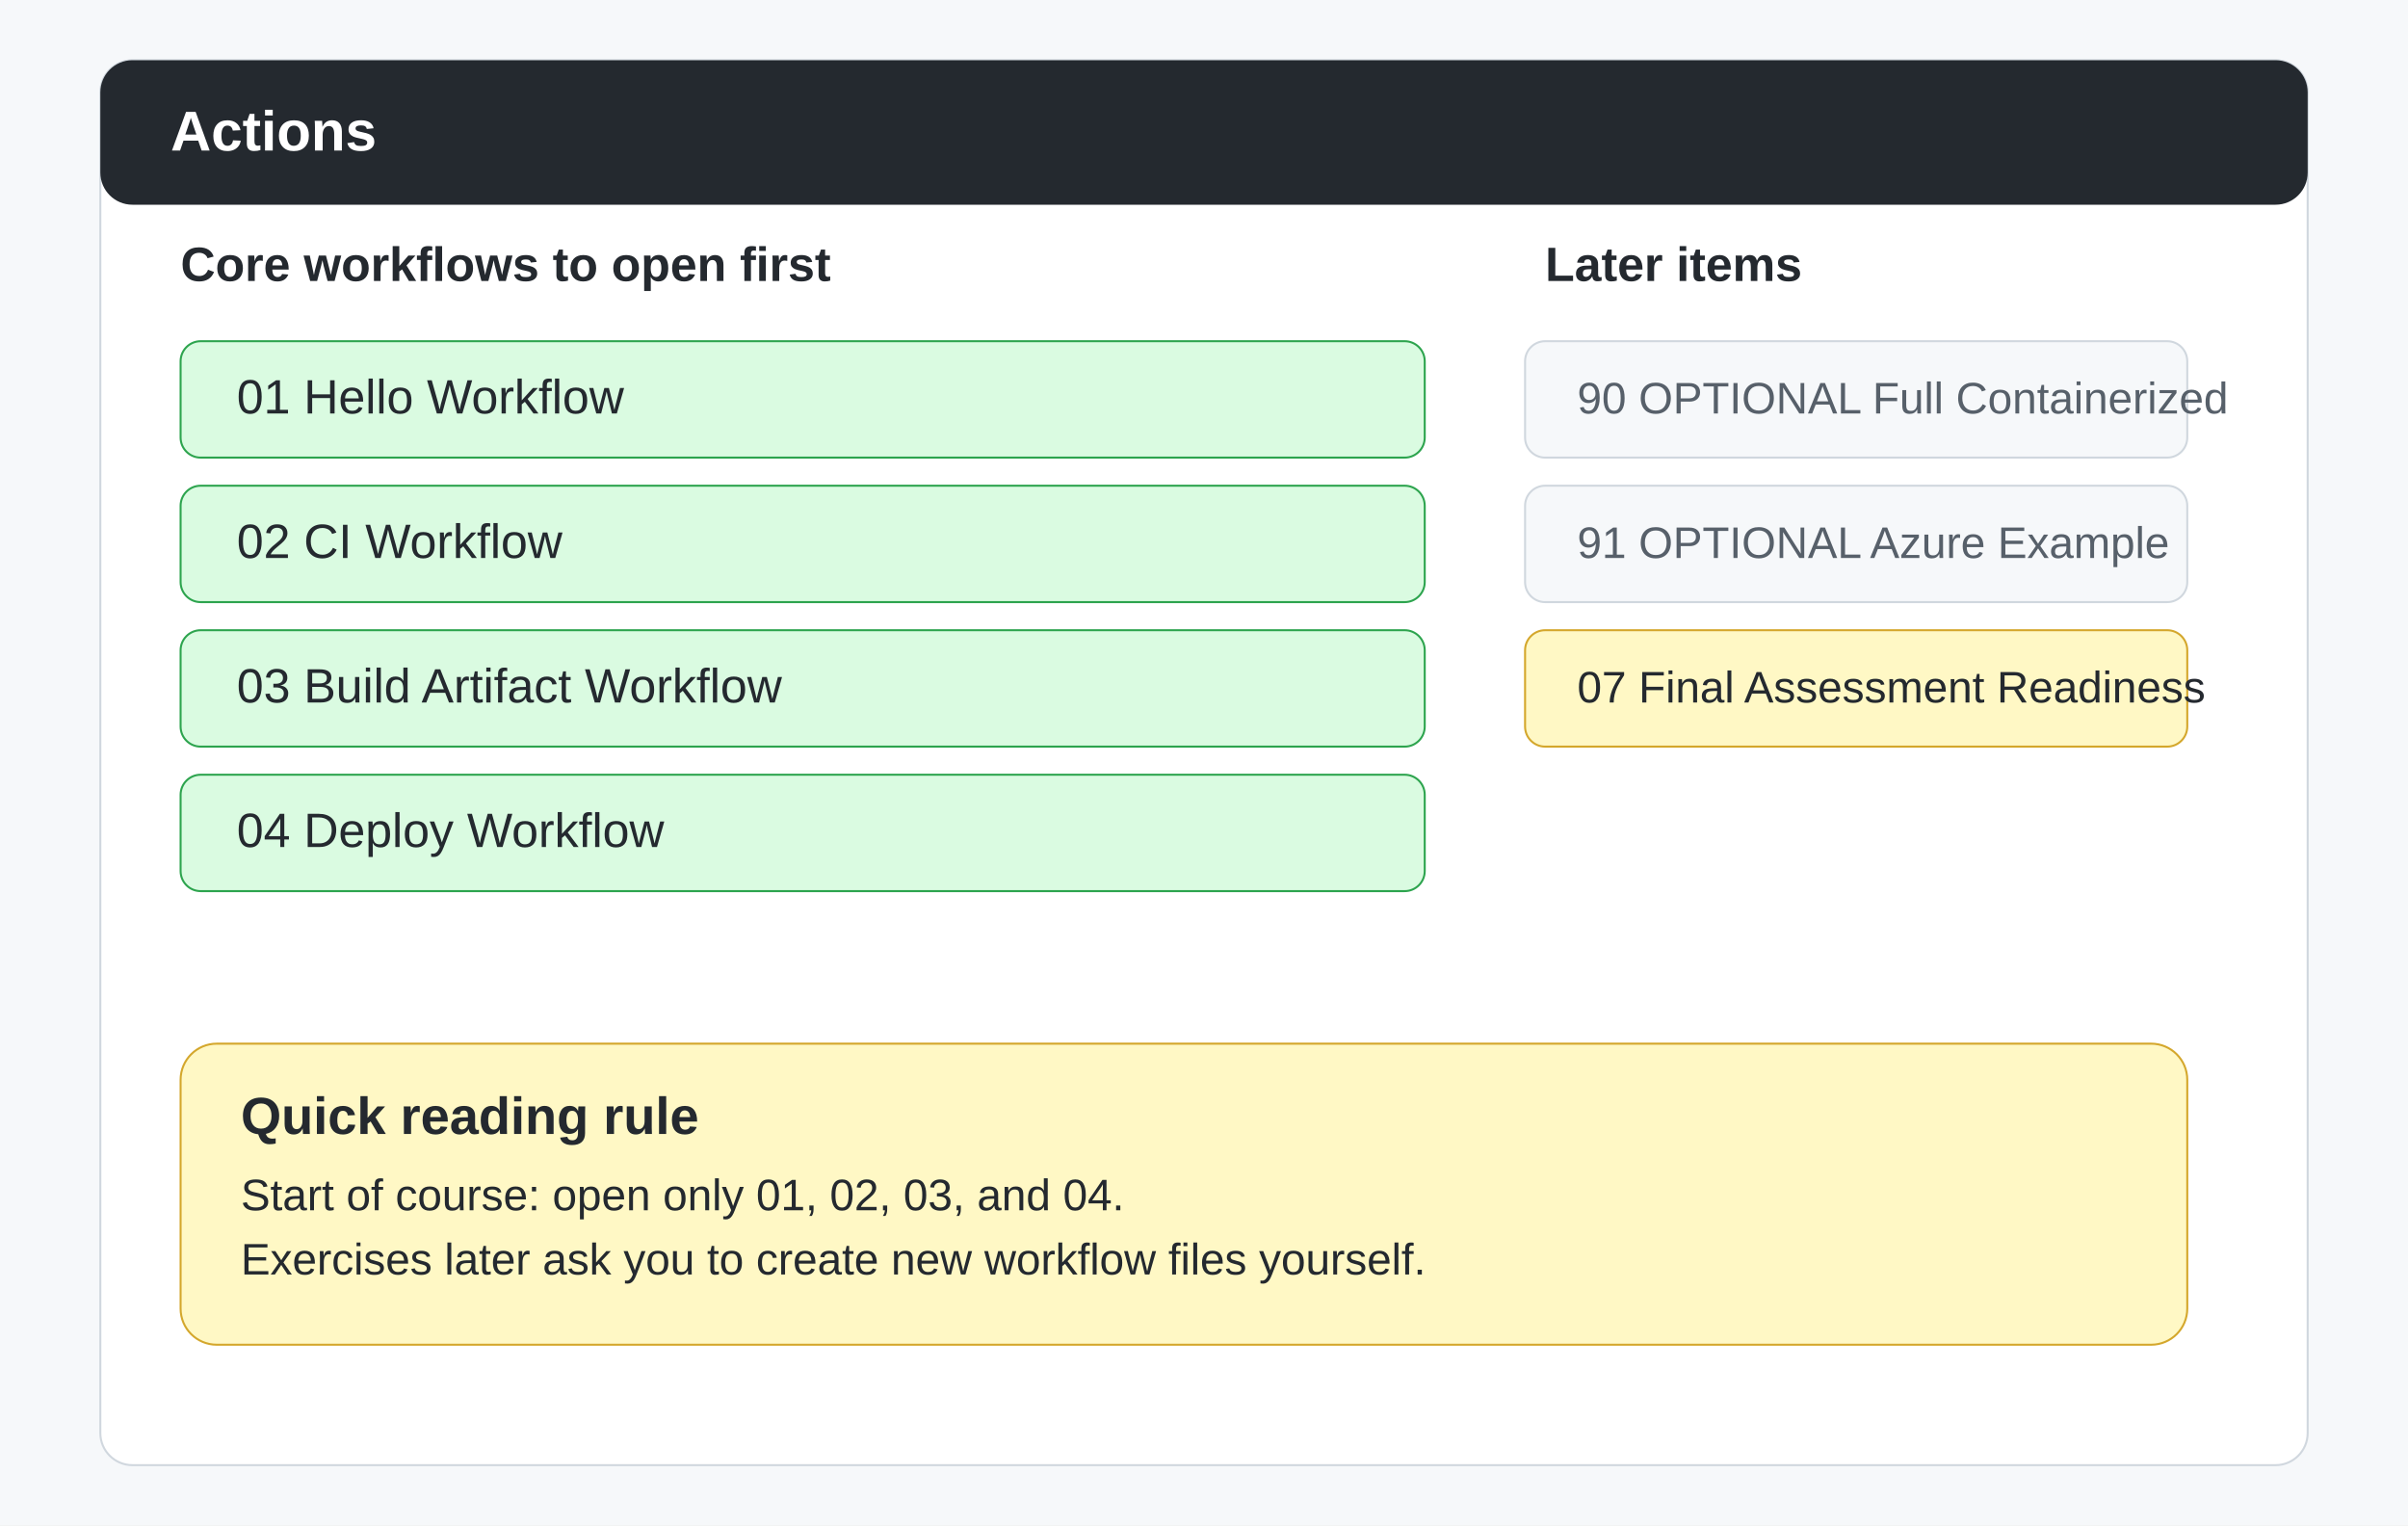
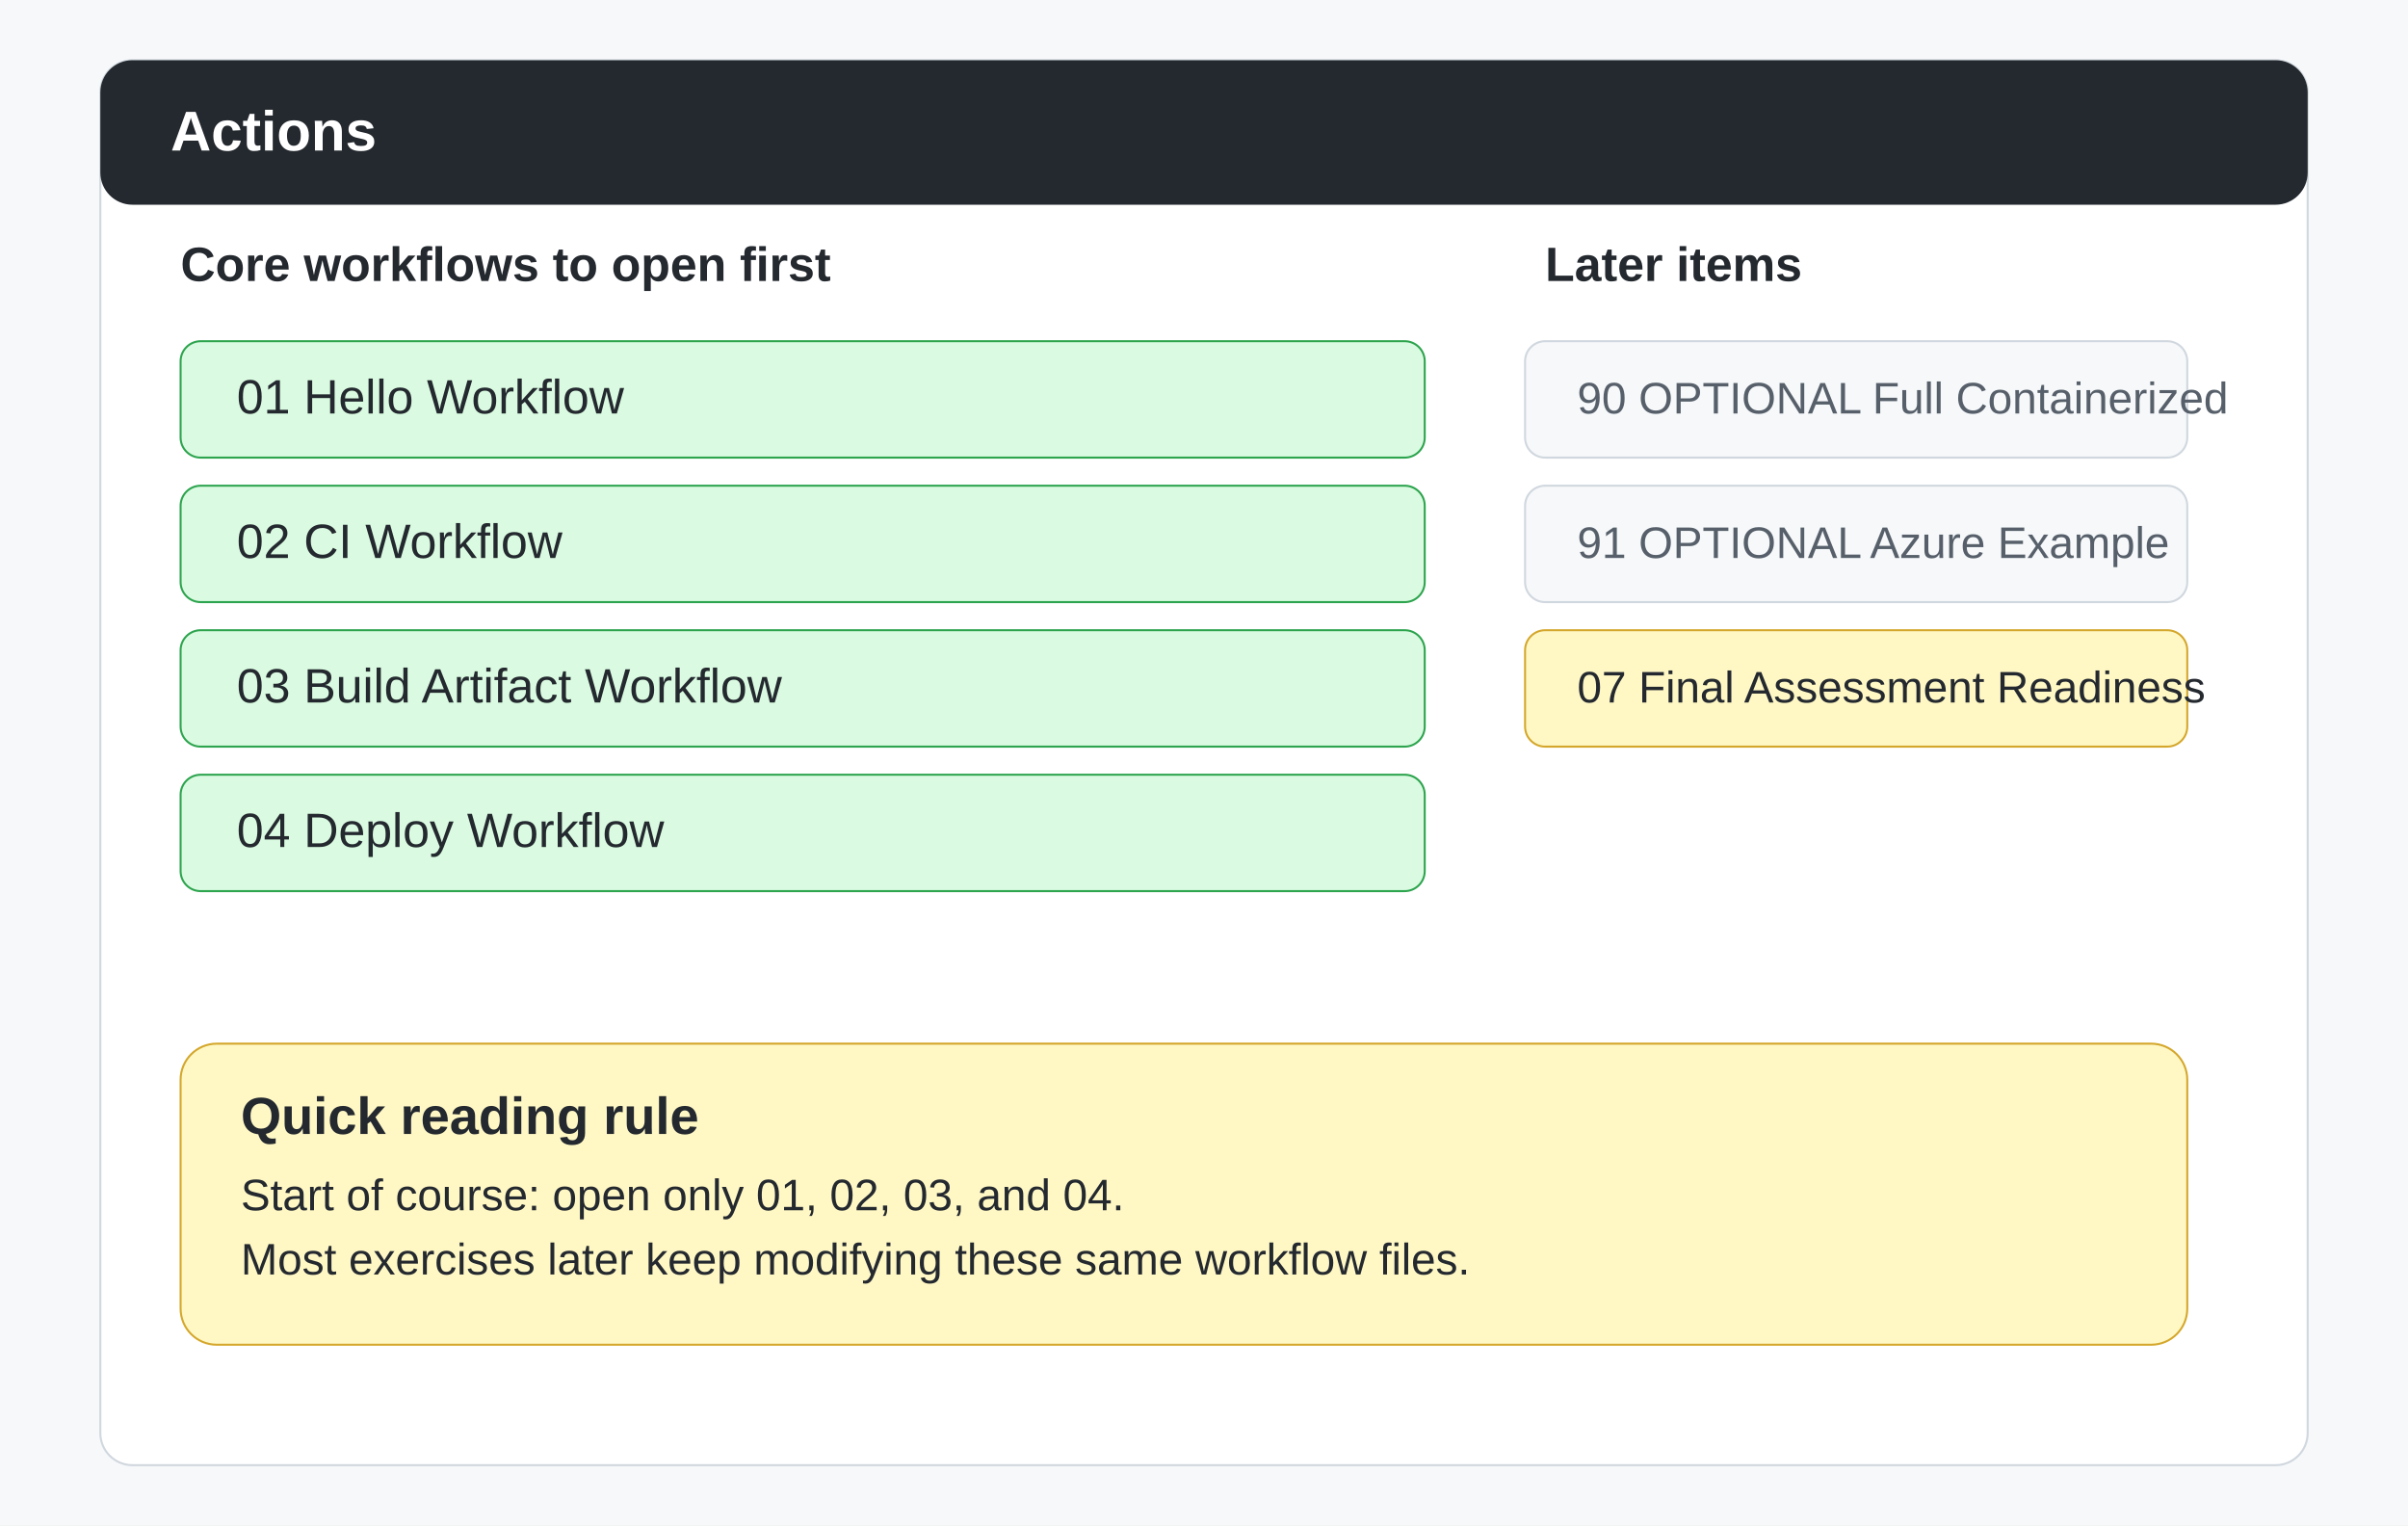
<svg xmlns="http://www.w3.org/2000/svg" width="1200" height="760" viewBox="0 0 1200 760" role="img" aria-labelledby="title desc">
  <rect width="1200" height="760" fill="#f6f8fa" />
  <rect x="50" y="30" width="1100" height="700" rx="16" fill="#ffffff" stroke="#d0d7de" />
  <rect x="50" y="30" width="1100" height="72" rx="16" fill="#24292f" />
  <text x="85" y="75" fill="#ffffff" font-family="Arial, Helvetica, sans-serif" font-size="28" font-weight="700">Actions</text>
  <text x="90" y="140" fill="#24292f" font-family="Arial, Helvetica, sans-serif" font-size="24" font-weight="700">Core workflows to open first</text>
  <rect x="90" y="170" width="620" height="58" rx="10" fill="#dafbe1" stroke="#2da44e" />
  <text x="118" y="206" fill="#24292f" font-family="Arial, Helvetica, sans-serif" font-size="24">01 Hello Workflow</text>
  <rect x="90" y="242" width="620" height="58" rx="10" fill="#dafbe1" stroke="#2da44e" />
  <text x="118" y="278" fill="#24292f" font-family="Arial, Helvetica, sans-serif" font-size="24">02 CI Workflow</text>
  <rect x="90" y="314" width="620" height="58" rx="10" fill="#dafbe1" stroke="#2da44e" />
  <text x="118" y="350" fill="#24292f" font-family="Arial, Helvetica, sans-serif" font-size="24">03 Build Artifact Workflow</text>
  <rect x="90" y="386" width="620" height="58" rx="10" fill="#dafbe1" stroke="#2da44e" />
  <text x="118" y="422" fill="#24292f" font-family="Arial, Helvetica, sans-serif" font-size="24">04 Deploy Workflow</text>
  <text x="770" y="140" fill="#24292f" font-family="Arial, Helvetica, sans-serif" font-size="24" font-weight="700">Later items</text>
  <rect x="760" y="170" width="330" height="58" rx="10" fill="#f6f8fa" stroke="#d0d7de" />
  <text x="786" y="206" fill="#57606a" font-family="Arial, Helvetica, sans-serif" font-size="22">90 OPTIONAL Full Containerized</text>
  <rect x="760" y="242" width="330" height="58" rx="10" fill="#f6f8fa" stroke="#d0d7de" />
  <text x="786" y="278" fill="#57606a" font-family="Arial, Helvetica, sans-serif" font-size="22">91 OPTIONAL Azure Example</text>
  <rect x="760" y="314" width="330" height="58" rx="10" fill="#fff8c5" stroke="#d4a72c" />
  <text x="786" y="350" fill="#24292f" font-family="Arial, Helvetica, sans-serif" font-size="22">07 Final Assessment Readiness</text>
  <rect x="90" y="520" width="1000" height="150" rx="18" fill="#fff8c5" stroke="#d4a72c" />
  <text x="120" y="565" fill="#24292f" font-family="Arial, Helvetica, sans-serif" font-size="26" font-weight="700">Quick reading rule</text>
  <text x="120" y="603" fill="#24292f" font-family="Arial, Helvetica, sans-serif" font-size="22">Start of course: open only 01, 02, 03, and 04.</text>
-   <text x="120" y="635" fill="#24292f" font-family="Arial, Helvetica, sans-serif" font-size="22">Exercises later ask you to create new workflow files yourself.</text>
+   <text x="120" y="635" fill="#24292f" font-family="Arial, Helvetica, sans-serif" font-size="22">Most exercises later keep modifying these same workflow files.</text>
</svg>
